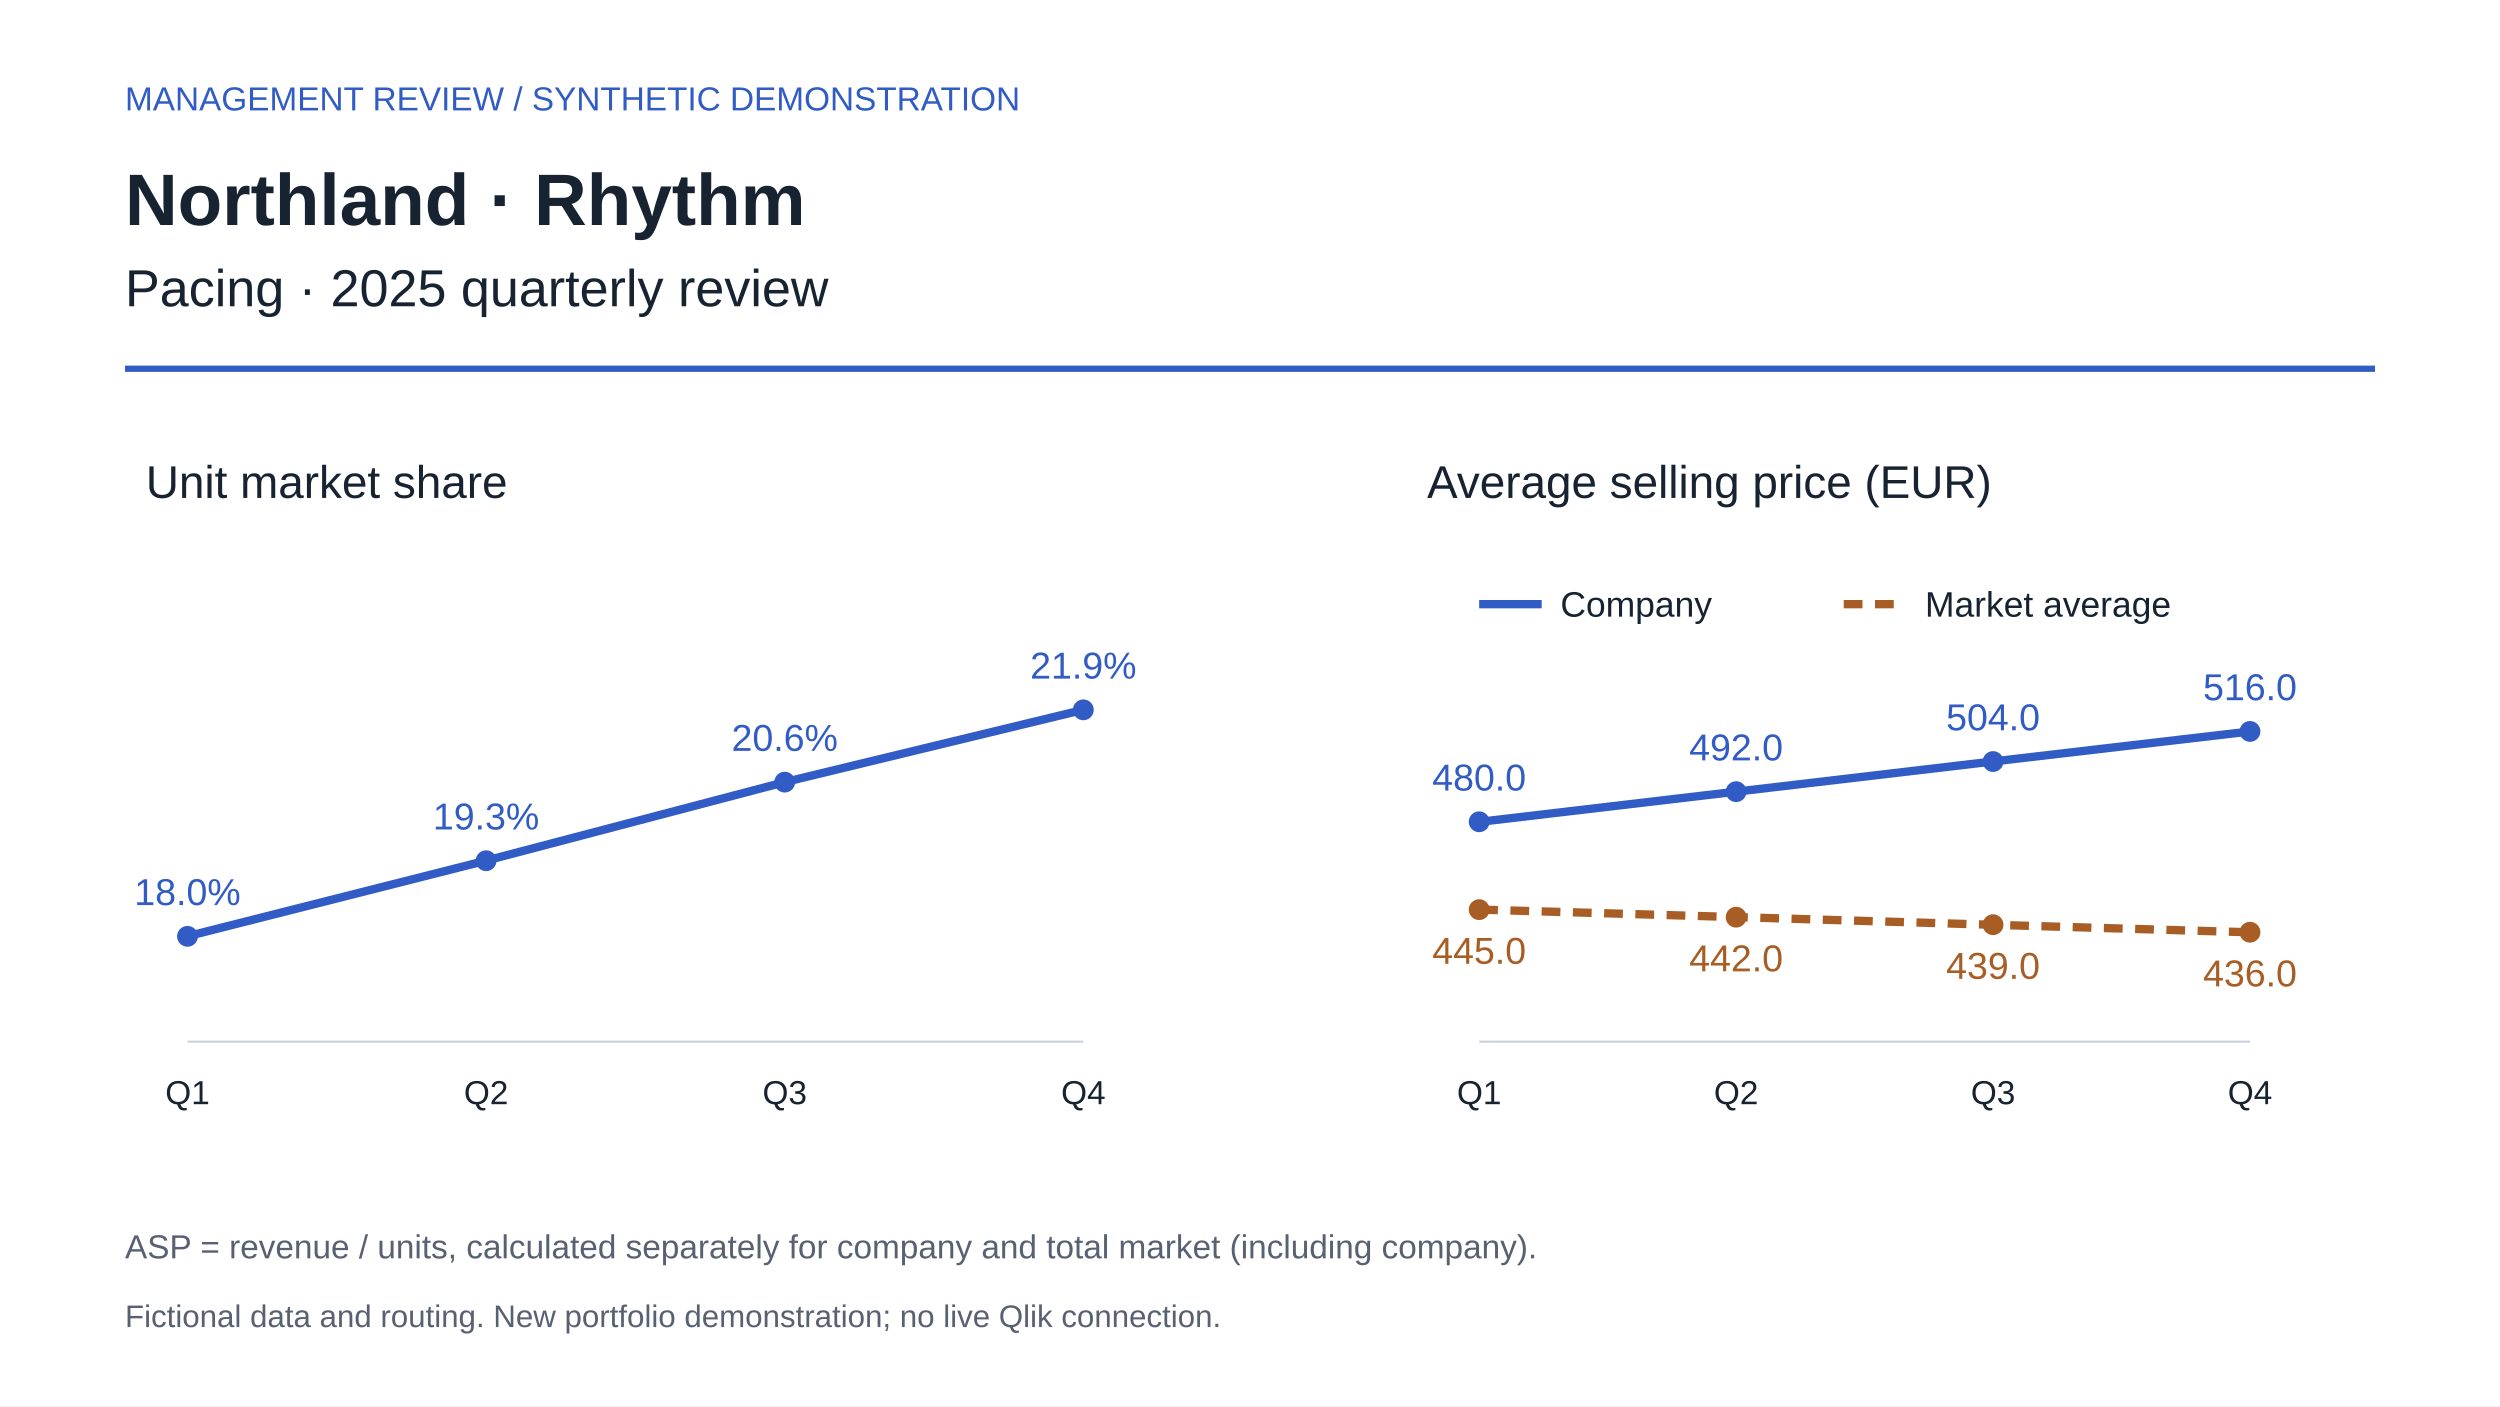
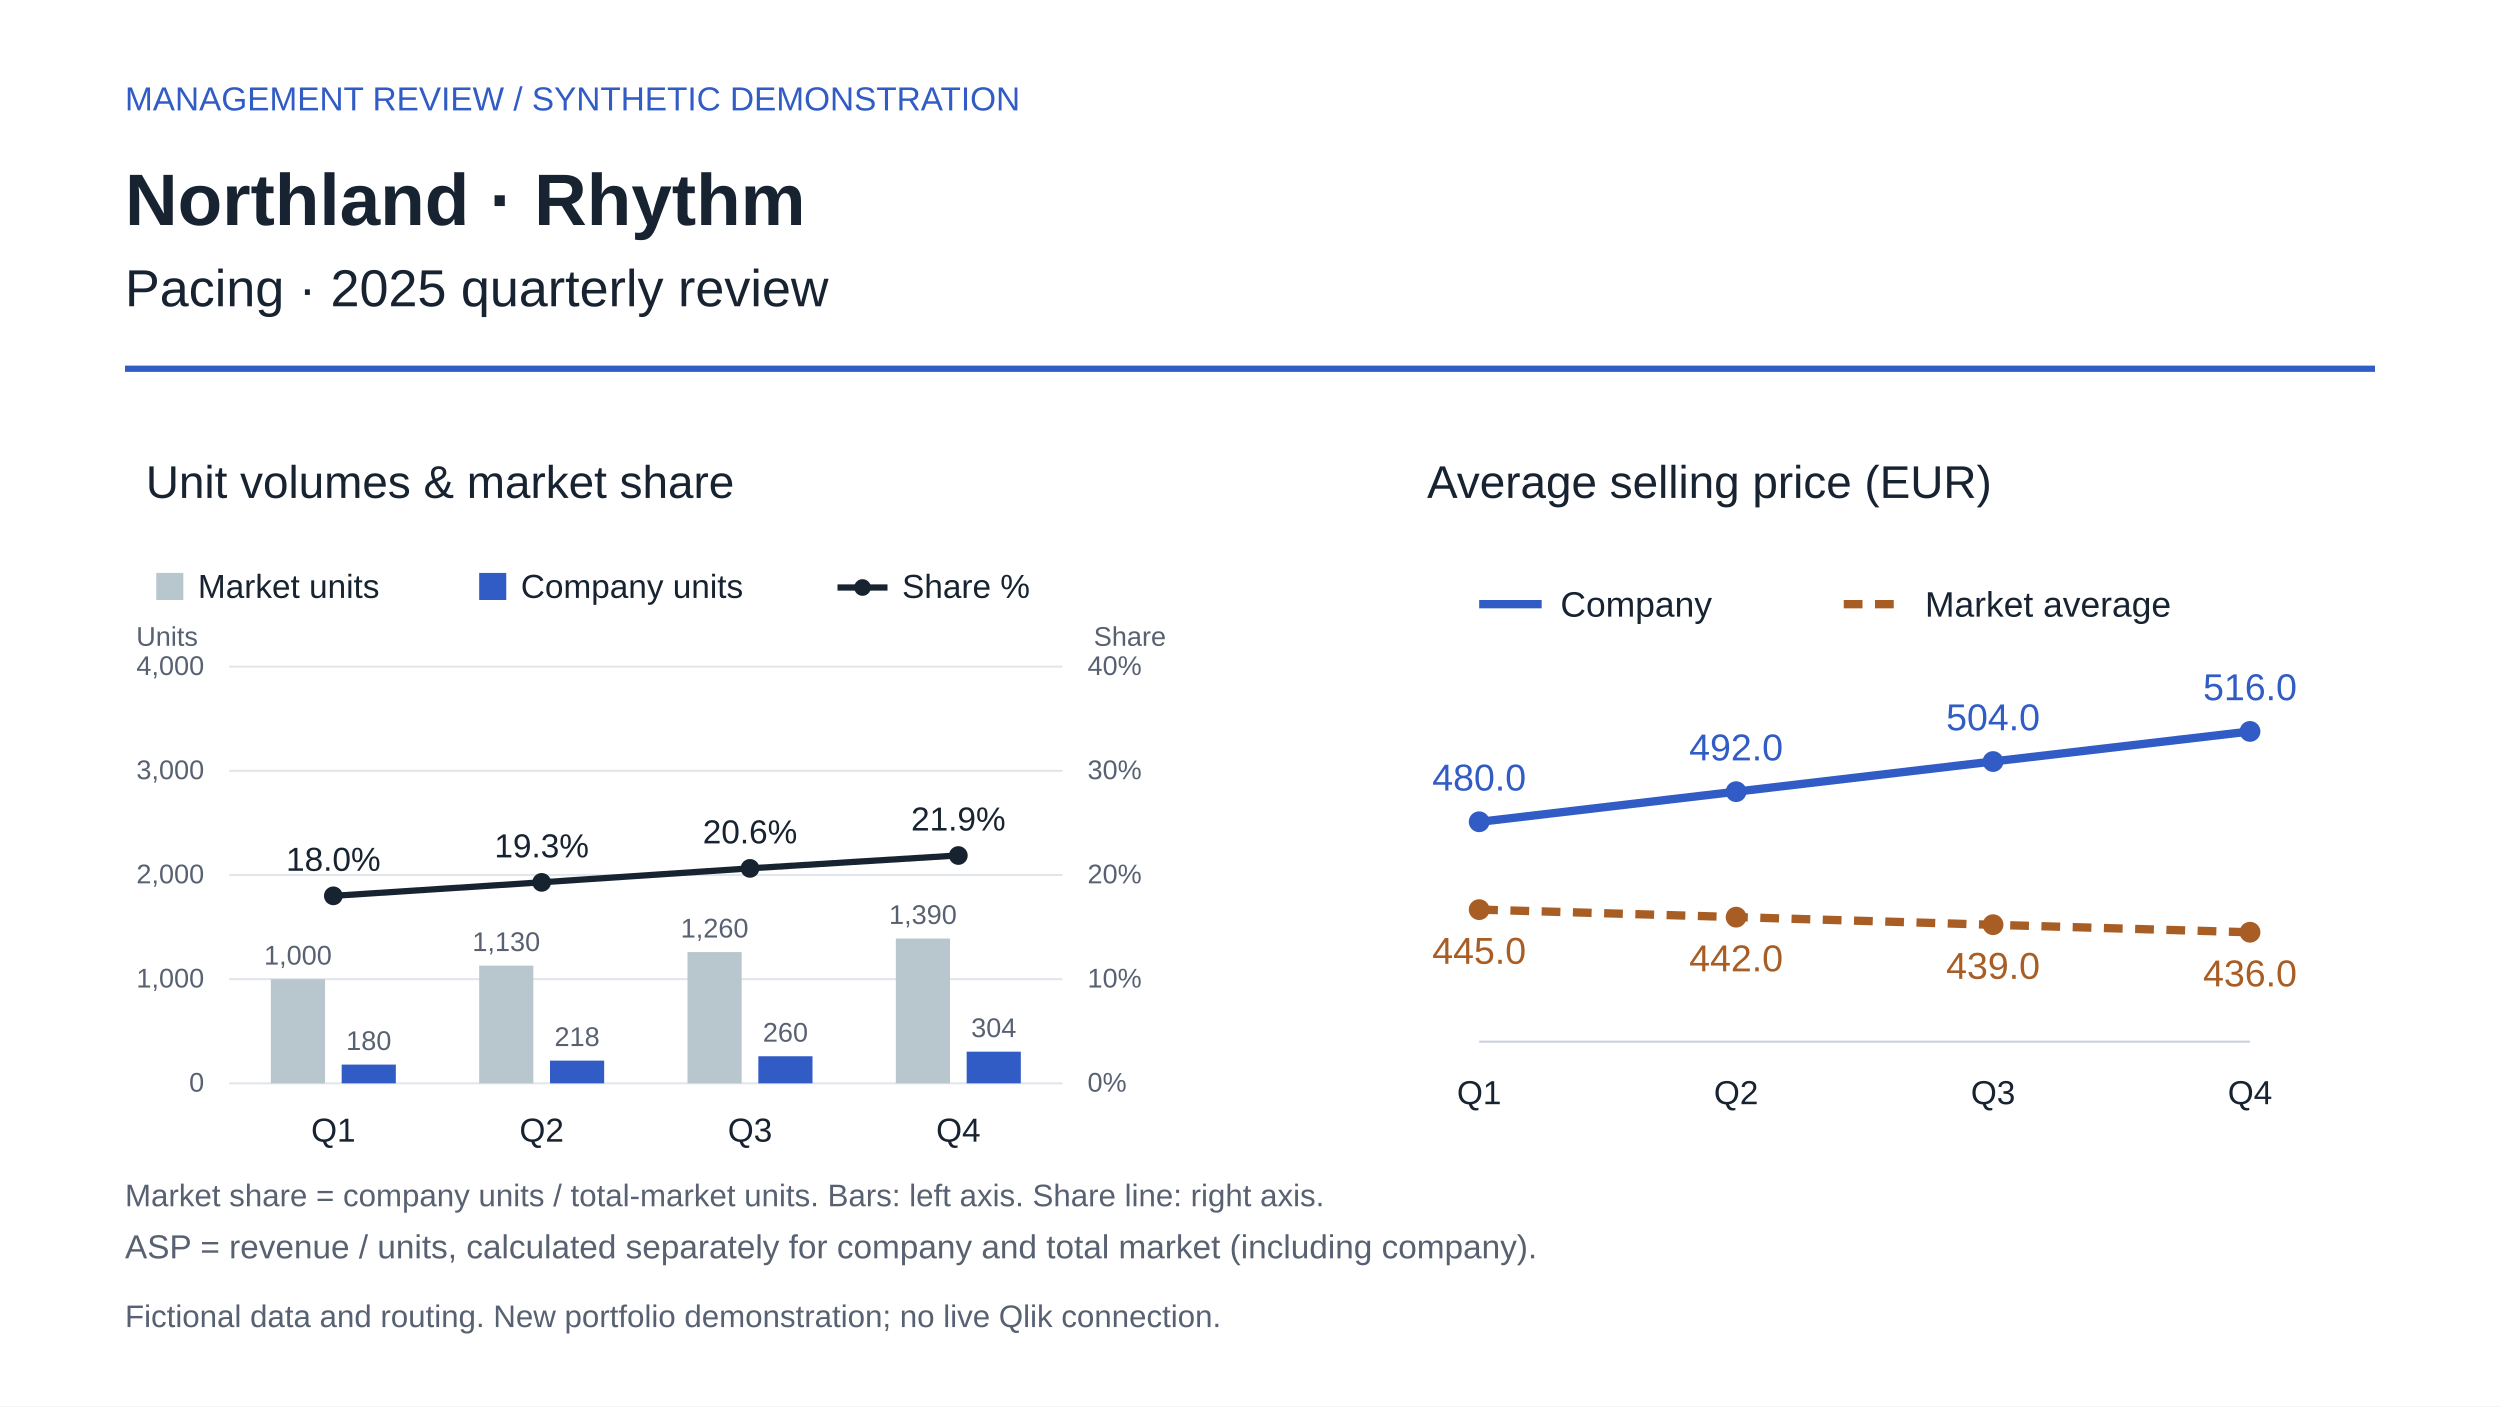
<svg xmlns="http://www.w3.org/2000/svg" width="1200" height="675" viewBox="0 0 1200 675">
  <rect width="1200" height="675" fill="#fff" />
  <g font-family="Arial,sans-serif" fill="#182331">
    <text x="60" y="53" font-size="16" fill="#315cc5">MANAGEMENT REVIEW / SYNTHETIC DEMONSTRATION</text>
    <text x="60" y="108" font-size="35" font-weight="700">Northland · Rhythm</text>
    <text x="60" y="147" font-size="25">Pacing · 2025 quarterly review</text>
    <line x1="60" y1="177" x2="1140" y2="177" stroke="#315cc5" stroke-width="3" />
-     <text x="70" y="239" font-size="22">Unit market share</text>
+     <text x="70" y="239" font-size="22">Unit volumes &amp; market share</text>
    <text x="685" y="239" font-size="22">Average selling price (EUR)</text>
-     <line x1="90" y1="500" x2="520" y2="500" stroke="#cad1dc" />
-     <polyline points="90.0,449.4 233.3,413.1 376.7,375.4 520.0,340.7" fill="none" stroke="#315cc5" stroke-width="4" />
-     <circle cx="90.0" cy="449.438" r="5" fill="#315cc5" />
-     <text x="90.0" y="434.438" text-anchor="middle" font-size="18" fill="#315cc5">18.0%</text>
-     <circle cx="233.333" cy="413.145" r="5" fill="#315cc5" />
-     <text x="233.333" y="398.145" text-anchor="middle" font-size="18" fill="#315cc5">19.3%</text>
-     <circle cx="376.667" cy="375.424" r="5" fill="#315cc5" />
-     <text x="376.667" y="360.424" text-anchor="middle" font-size="18" fill="#315cc5">20.6%</text>
-     <circle cx="520.0" cy="340.717" r="5" fill="#315cc5" />
-     <text x="520.0" y="325.717" text-anchor="middle" font-size="18" fill="#315cc5">21.9%</text>
-     <text x="90.0" y="530" text-anchor="middle" font-size="16">Q1</text>
-     <text x="233.333" y="530" text-anchor="middle" font-size="16">Q2</text>
-     <text x="376.667" y="530" text-anchor="middle" font-size="16">Q3</text>
-     <text x="520.0" y="530" text-anchor="middle" font-size="16">Q4</text>
+     <g aria-label="Market and company units with market share overlay">
+       <rect x="75" y="275" width="13" height="13" fill="#b8c6ce" />
+       <text x="95" y="287" font-size="16">Market units</text>
+       <rect x="230" y="275" width="13" height="13" fill="#315cc5" />
+       <text x="250" y="287" font-size="16">Company units</text>
+       <line x1="402" y1="282" x2="426" y2="282" stroke="#182331" stroke-width="3" />
+       <circle cx="414" cy="282" r="4" fill="#182331" />
+       <text x="433" y="287" font-size="16">Share %</text>
+       <text x="95" y="310" text-anchor="end" font-size="13" fill="#586171">Units</text>
+       <text x="525" y="310" font-size="13" fill="#586171">Share</text>
+       <line x1="110" y1="520.0" x2="510" y2="520.0" stroke="#e1e6eb" />
+       <text x="98" y="524.0" text-anchor="end" font-size="13" fill="#586171">0</text>
+       <text x="522" y="524.0" font-size="13" fill="#586171">0%</text>
+       <line x1="110" y1="470.0" x2="510" y2="470.0" stroke="#e1e6eb" />
+       <text x="98" y="474.0" text-anchor="end" font-size="13" fill="#586171">1,000</text>
+       <text x="522" y="474.0" font-size="13" fill="#586171">10%</text>
+       <line x1="110" y1="420.0" x2="510" y2="420.0" stroke="#e1e6eb" />
+       <text x="98" y="424.0" text-anchor="end" font-size="13" fill="#586171">2,000</text>
+       <text x="522" y="424.0" font-size="13" fill="#586171">20%</text>
+       <line x1="110" y1="370.0" x2="510" y2="370.0" stroke="#e1e6eb" />
+       <text x="98" y="374.0" text-anchor="end" font-size="13" fill="#586171">3,000</text>
+       <text x="522" y="374.0" font-size="13" fill="#586171">30%</text>
+       <line x1="110" y1="320.0" x2="510" y2="320.0" stroke="#e1e6eb" />
+       <text x="98" y="324.0" text-anchor="end" font-size="13" fill="#586171">4,000</text>
+       <text x="522" y="324.0" font-size="13" fill="#586171">40%</text>
+       <rect data-series="market" data-value="1000" x="130.0" y="470.0" width="26" height="50.0" fill="#b8c6ce" />
+       <text x="143.0" y="463.0" text-anchor="middle" font-size="13" fill="#586171">1,000</text>
+       <rect data-series="units" data-value="180" x="164.0" y="511.0" width="26" height="9.0" fill="#315cc5" />
+       <text x="177.0" y="504.0" text-anchor="middle" font-size="13" fill="#586171">180</text>
+       <text x="160.0" y="548" text-anchor="middle" font-size="16">Q1</text>
+       <rect data-series="market" data-value="1130" x="230.0" y="463.5" width="26" height="56.5" fill="#b8c6ce" />
+       <text x="243.0" y="456.5" text-anchor="middle" font-size="13" fill="#586171">1,130</text>
+       <rect data-series="units" data-value="218" x="264.0" y="509.1" width="26" height="10.9" fill="#315cc5" />
+       <text x="277.0" y="502.1" text-anchor="middle" font-size="13" fill="#586171">218</text>
+       <text x="260.0" y="548" text-anchor="middle" font-size="16">Q2</text>
+       <rect data-series="market" data-value="1260" x="330.0" y="457.0" width="26" height="63.0" fill="#b8c6ce" />
+       <text x="343.0" y="450.0" text-anchor="middle" font-size="13" fill="#586171">1,260</text>
+       <rect data-series="units" data-value="260" x="364.0" y="507.0" width="26" height="13.0" fill="#315cc5" />
+       <text x="377.0" y="500.0" text-anchor="middle" font-size="13" fill="#586171">260</text>
+       <text x="360.0" y="548" text-anchor="middle" font-size="16">Q3</text>
+       <rect data-series="market" data-value="1390" x="430.0" y="450.5" width="26" height="69.5" fill="#b8c6ce" />
+       <text x="443.0" y="443.5" text-anchor="middle" font-size="13" fill="#586171">1,390</text>
+       <rect data-series="units" data-value="304" x="464.0" y="504.8" width="26" height="15.2" fill="#315cc5" />
+       <text x="477.0" y="497.8" text-anchor="middle" font-size="13" fill="#586171">304</text>
+       <text x="460.0" y="548" text-anchor="middle" font-size="16">Q4</text>
+       <polyline data-series="share" points="160.0,430.0 260.0,423.5 360.0,416.8 460.0,410.6" fill="none" stroke="#182331" stroke-width="3" />
+       <circle cx="160.0" cy="430.0" r="4.5" fill="#182331" />
+       <text x="160.0" y="418.0" text-anchor="middle" font-size="16" fill="#182331">18.0%</text>
+       <circle cx="260.0" cy="423.54" r="4.5" fill="#182331" />
+       <text x="260.0" y="411.54" text-anchor="middle" font-size="16" fill="#182331">19.3%</text>
+       <circle cx="360.0" cy="416.825" r="4.5" fill="#182331" />
+       <text x="360.0" y="404.825" text-anchor="middle" font-size="16" fill="#182331">20.6%</text>
+       <circle cx="460.0" cy="410.647" r="4.5" fill="#182331" />
+       <text x="460.0" y="398.647" text-anchor="middle" font-size="16" fill="#182331">21.9%</text>
+     </g>
    <line x1="710" y1="500" x2="1080" y2="500" stroke="#cad1dc" />
    <polyline points="710.0,394.5 833.3,380.0 956.7,365.5 1080.0,351.1" fill="none" stroke="#315cc5" stroke-width="4" />
    <circle cx="710.0" cy="394.458" r="5" fill="#315cc5" />
    <text x="710.0" y="379.458" text-anchor="middle" font-size="18" fill="#315cc5">480.0</text>
    <circle cx="833.333" cy="380" r="5" fill="#315cc5" />
    <text x="833.333" y="365" text-anchor="middle" font-size="18" fill="#315cc5">492.0</text>
    <circle cx="956.667" cy="365.542" r="5" fill="#315cc5" />
    <text x="956.667" y="350.542" text-anchor="middle" font-size="18" fill="#315cc5">504.0</text>
    <circle cx="1080.0" cy="351.084" r="5" fill="#315cc5" />
    <text x="1080.0" y="336.084" text-anchor="middle" font-size="18" fill="#315cc5">516.0</text>
    <polyline points="710.0,436.6 833.3,440.2 956.7,443.9 1080.0,447.5" fill="none" stroke="#a85d24" stroke-width="4" stroke-dasharray="9 6" />
    <circle cx="710.0" cy="436.627" r="5" fill="#a85d24" />
    <text x="710.0" y="462.627" text-anchor="middle" font-size="18" fill="#a85d24">445.0</text>
    <circle cx="833.333" cy="440.241" r="5" fill="#a85d24" />
    <text x="833.333" y="466.241" text-anchor="middle" font-size="18" fill="#a85d24">442.0</text>
    <circle cx="956.667" cy="443.855" r="5" fill="#a85d24" />
    <text x="956.667" y="469.855" text-anchor="middle" font-size="18" fill="#a85d24">439.0</text>
    <circle cx="1080.0" cy="447.47" r="5" fill="#a85d24" />
    <text x="1080.0" y="473.47" text-anchor="middle" font-size="18" fill="#a85d24">436.0</text>
    <text x="710.0" y="530" text-anchor="middle" font-size="16">Q1</text>
    <text x="833.333" y="530" text-anchor="middle" font-size="16">Q2</text>
    <text x="956.667" y="530" text-anchor="middle" font-size="16">Q3</text>
    <text x="1080.0" y="530" text-anchor="middle" font-size="16">Q4</text>
    <line x1="710" y1="290" x2="740" y2="290" stroke="#315cc5" stroke-width="4" />
    <text x="749" y="296" font-size="17">Company</text>
    <line x1="885" y1="290" x2="915" y2="290" stroke="#a85d24" stroke-width="4" stroke-dasharray="9 6" />
    <text x="924" y="296" font-size="17">Market average</text>
+     <text x="60" y="579" font-size="15" fill="#586171">Market share = company units / total-market units. Bars: left axis. Share line: right axis.</text>
    <text x="60" y="604" font-size="16" fill="#586171">ASP = revenue / units, calculated separately for company and total market (including company).</text>
    <text x="60" y="637" font-size="15" fill="#586171">Fictional data and routing. New portfolio demonstration; no live Qlik connection.</text>
  </g>
</svg>
